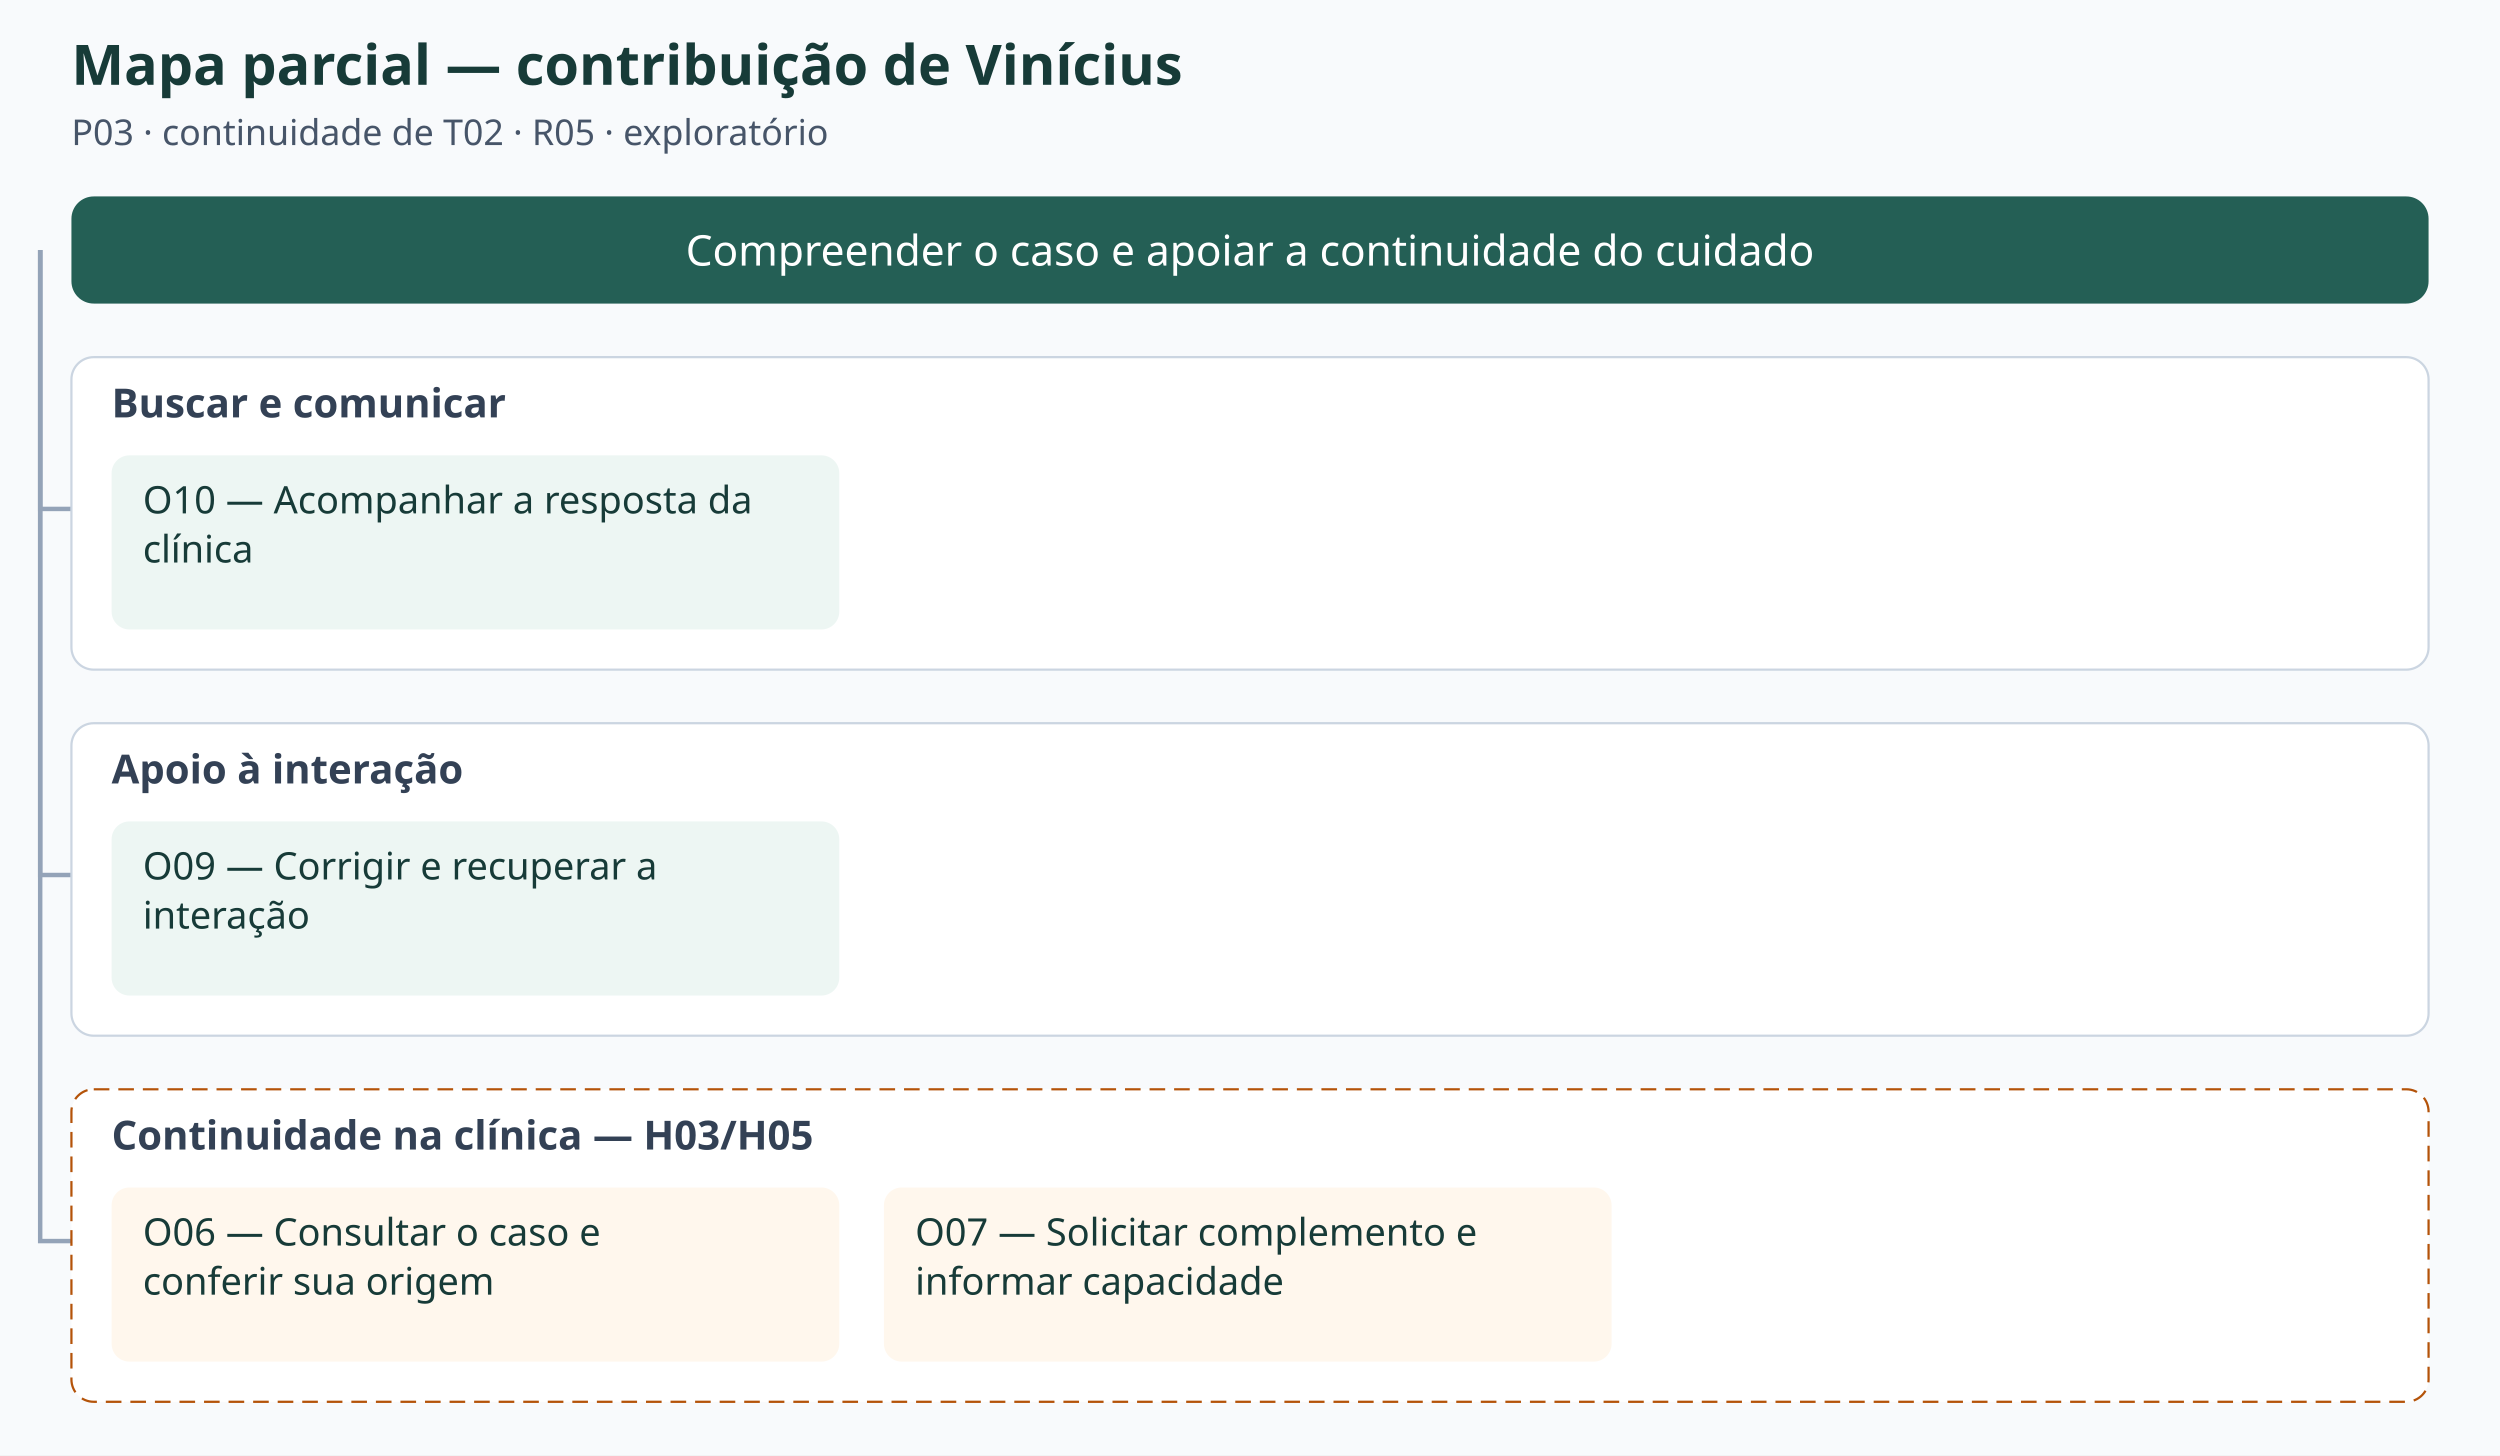
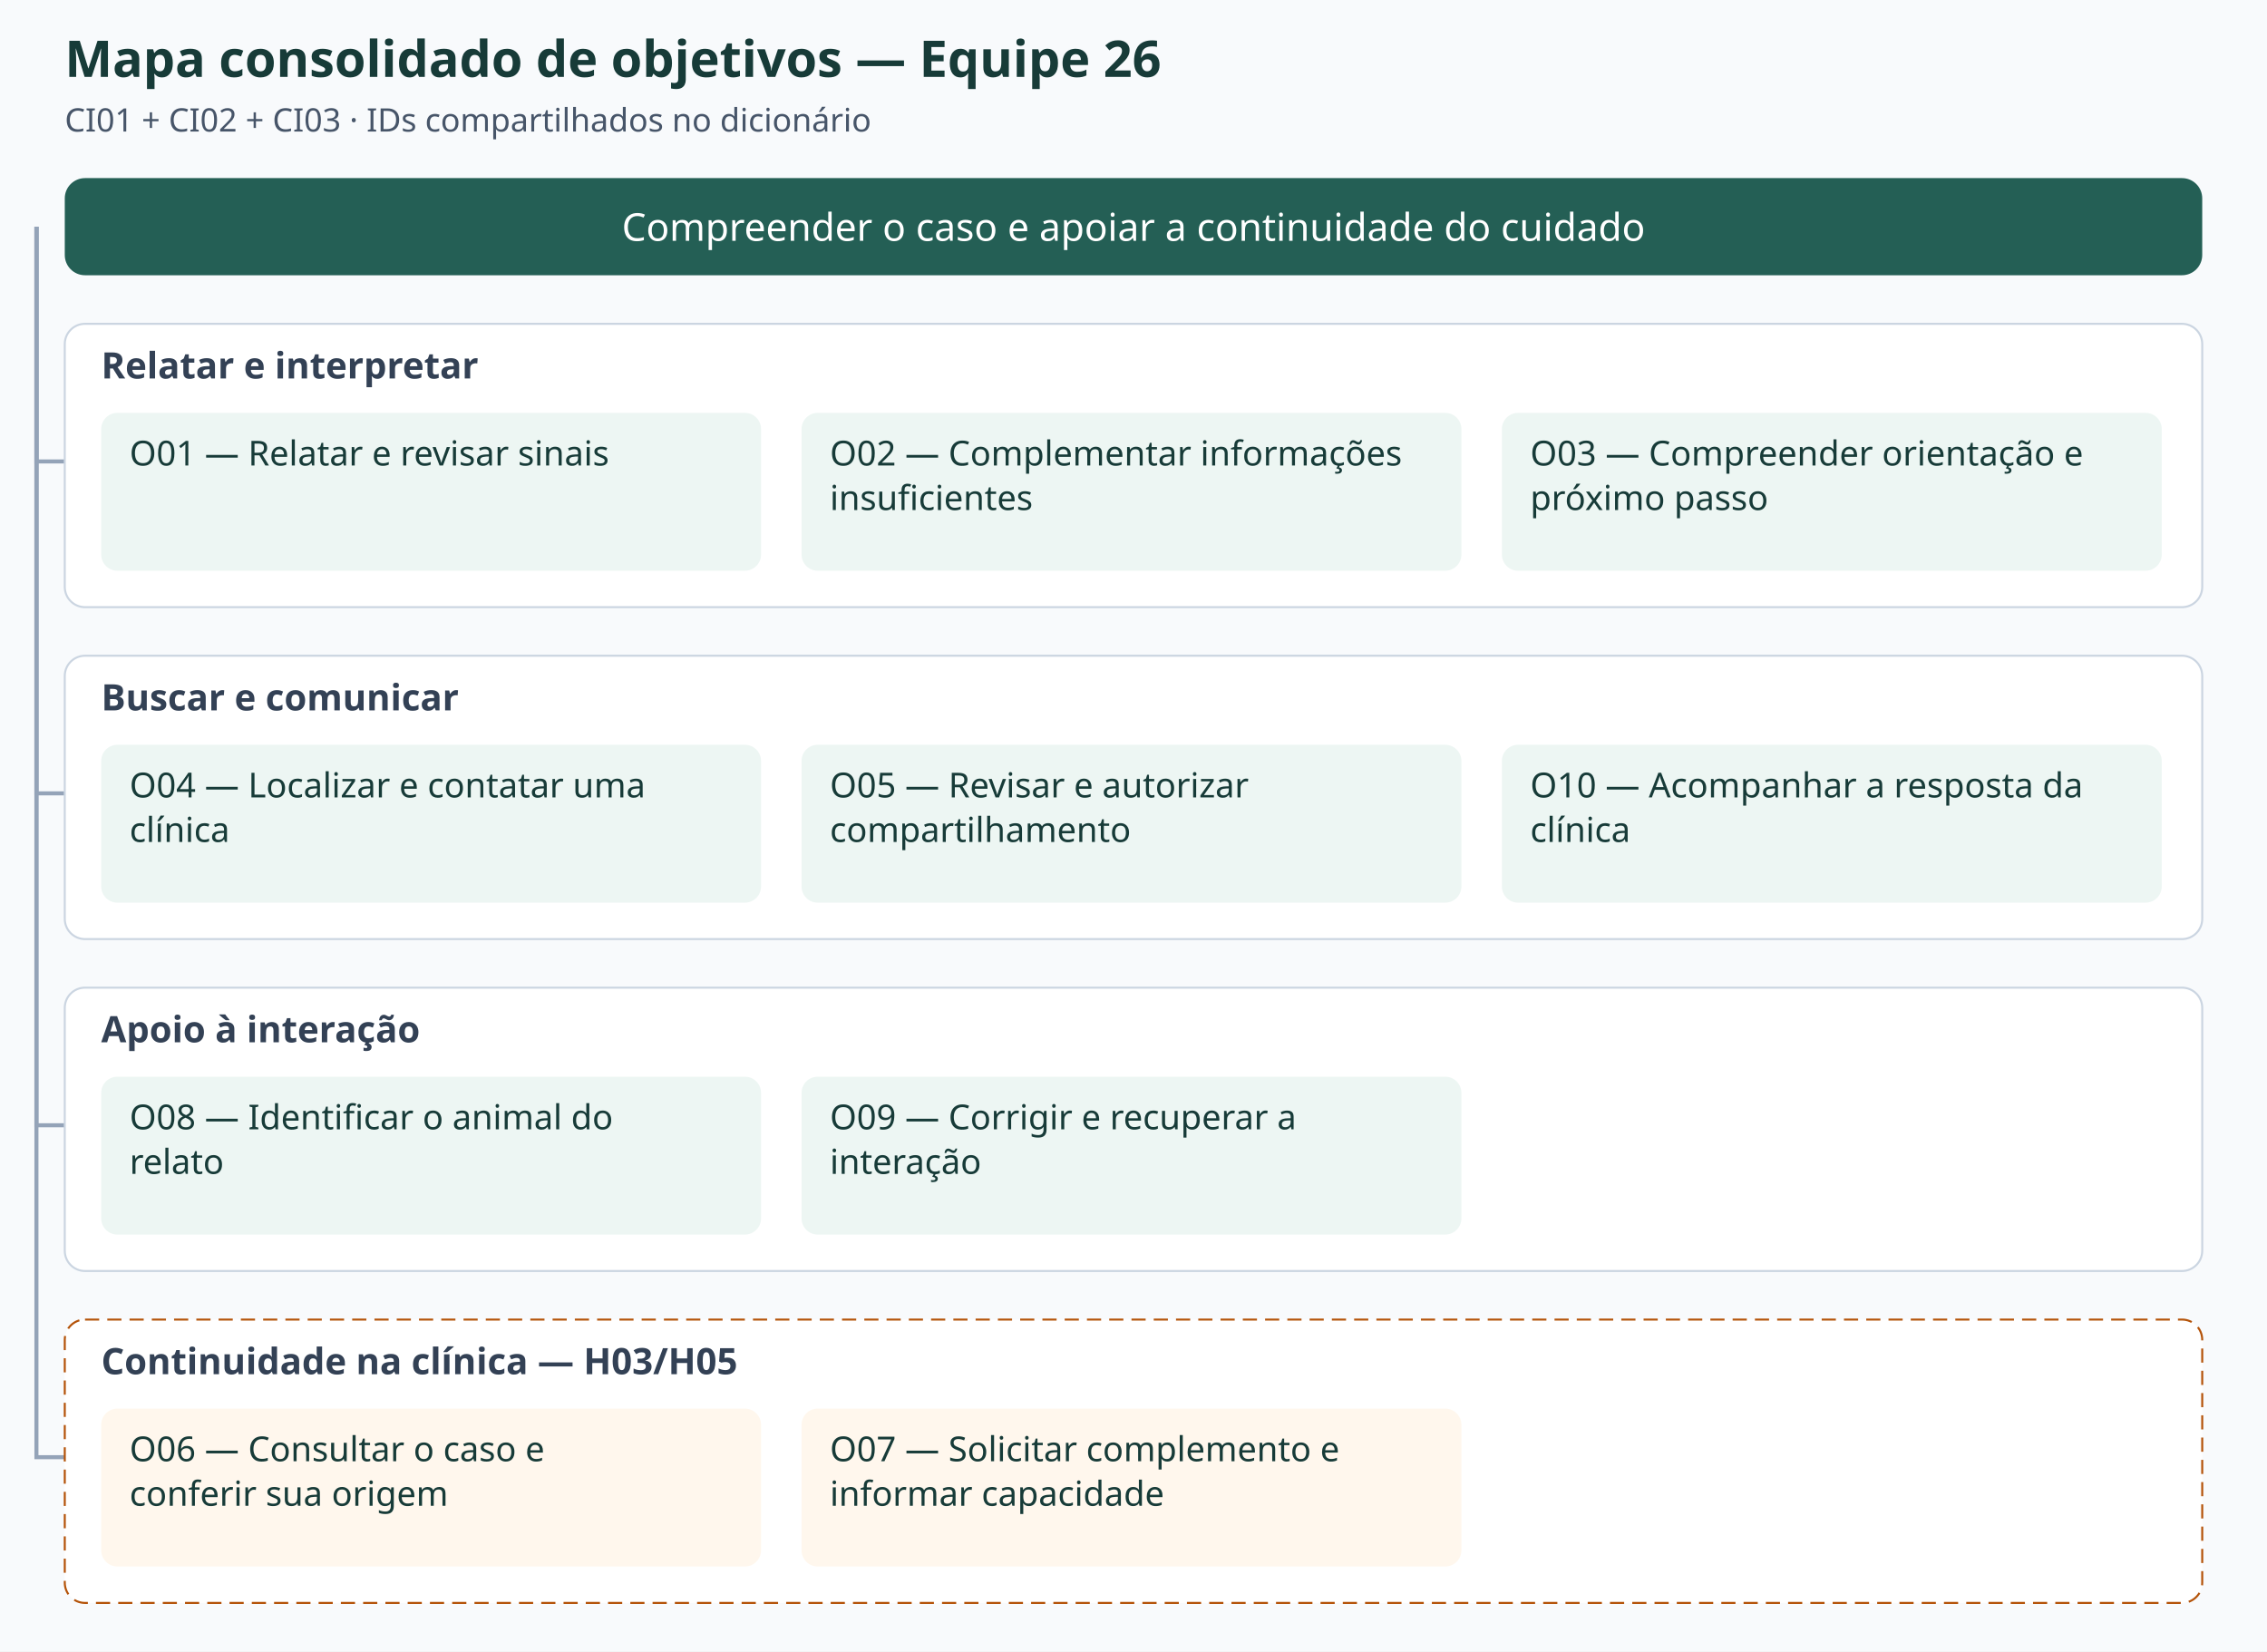
- <svg xmlns="http://www.w3.org/2000/svg" width="1120" height="652" viewBox="0 0 1120 652">
+ <svg xmlns="http://www.w3.org/2000/svg" width="1120" height="816" viewBox="0 0 1120 816">
  <rect width="100%" height="100%" fill="#f8fafc" />
-   <text x="32" y="38" font-family="sans-serif" font-size="25" font-weight="bold" fill="#173b38">Mapa parcial — contribuição de Vinícius</text>
-   <text x="32" y="65" font-family="sans-serif" font-size="16" fill="#475569">P03 · continuidade de T02 · R05 · exploratório</text>
+   <text x="32" y="38" font-family="sans-serif" font-size="25" font-weight="bold" fill="#173b38">Mapa consolidado de objetivos — Equipe 26</text>
+   <text x="32" y="65" font-family="sans-serif" font-size="16" fill="#475569">CI01 + CI02 + CI03 · IDs compartilhados no dicionário</text>
  <rect x="32" y="88" width="1056" height="48" rx="10" fill="#245f55" />
  <text x="560" y="119" text-anchor="middle" font-family="sans-serif" font-size="19" fill="white">Compreender o caso e apoiar a continuidade do cuidado</text>
  <path d="M 18 112 V 228 H 32" fill="none" stroke="#94a3b8" stroke-width="2" />
  <rect x="32" y="160" width="1056" height="140" rx="10" fill="white" stroke="#cbd5e1" />
-   <text x="50" y="187" font-family="sans-serif" font-size="18" font-weight="bold" fill="#334155">Buscar e comunicar</text>
+   <text x="50" y="187" font-family="sans-serif" font-size="18" font-weight="bold" fill="#334155">Relatar e interpretar</text>
  <rect x="50" y="204" width="326" height="78" rx="8" fill="#edf6f3" />
-   <text x="64" y="230" font-family="sans-serif" font-size="17" fill="#173b38">O10 — Acompanhar a resposta da</text>
-   <text x="64" y="252" font-family="sans-serif" font-size="17" fill="#173b38">clínica</text>
+   <text x="64" y="230" font-family="sans-serif" font-size="17" fill="#173b38">O01 — Relatar e revisar sinais</text>
+   <rect x="396" y="204" width="326" height="78" rx="8" fill="#edf6f3" />
+   <text x="410" y="230" font-family="sans-serif" font-size="17" fill="#173b38">O02 — Complementar informações</text>
+   <text x="410" y="252" font-family="sans-serif" font-size="17" fill="#173b38">insuficientes</text>
+   <rect x="742" y="204" width="326" height="78" rx="8" fill="#edf6f3" />
+   <text x="756" y="230" font-family="sans-serif" font-size="17" fill="#173b38">O03 — Compreender orientação e</text>
+   <text x="756" y="252" font-family="sans-serif" font-size="17" fill="#173b38">próximo passo</text>
  <path d="M 18 112 V 392 H 32" fill="none" stroke="#94a3b8" stroke-width="2" />
  <rect x="32" y="324" width="1056" height="140" rx="10" fill="white" stroke="#cbd5e1" />
-   <text x="50" y="351" font-family="sans-serif" font-size="18" font-weight="bold" fill="#334155">Apoio à interação</text>
+   <text x="50" y="351" font-family="sans-serif" font-size="18" font-weight="bold" fill="#334155">Buscar e comunicar</text>
  <rect x="50" y="368" width="326" height="78" rx="8" fill="#edf6f3" />
-   <text x="64" y="394" font-family="sans-serif" font-size="17" fill="#173b38">O09 — Corrigir e recuperar a</text>
-   <text x="64" y="416" font-family="sans-serif" font-size="17" fill="#173b38">interação</text>
+   <text x="64" y="394" font-family="sans-serif" font-size="17" fill="#173b38">O04 — Localizar e contatar uma</text>
+   <text x="64" y="416" font-family="sans-serif" font-size="17" fill="#173b38">clínica</text>
+   <rect x="396" y="368" width="326" height="78" rx="8" fill="#edf6f3" />
+   <text x="410" y="394" font-family="sans-serif" font-size="17" fill="#173b38">O05 — Revisar e autorizar</text>
+   <text x="410" y="416" font-family="sans-serif" font-size="17" fill="#173b38">compartilhamento</text>
+   <rect x="742" y="368" width="326" height="78" rx="8" fill="#edf6f3" />
+   <text x="756" y="394" font-family="sans-serif" font-size="17" fill="#173b38">O10 — Acompanhar a resposta da</text>
+   <text x="756" y="416" font-family="sans-serif" font-size="17" fill="#173b38">clínica</text>
  <path d="M 18 112 V 556 H 32" fill="none" stroke="#94a3b8" stroke-width="2" />
-   <rect x="32" y="488" width="1056" height="140" rx="10" fill="white" stroke="#b45309" stroke-dasharray="7 4" />
-   <text x="50" y="515" font-family="sans-serif" font-size="18" font-weight="bold" fill="#334155">Continuidade na clínica — H03/H05</text>
-   <rect x="50" y="532" width="326" height="78" rx="8" fill="#fff7ed" />
-   <text x="64" y="558" font-family="sans-serif" font-size="17" fill="#173b38">O06 — Consultar o caso e</text>
-   <text x="64" y="580" font-family="sans-serif" font-size="17" fill="#173b38">conferir sua origem</text>
-   <rect x="396" y="532" width="326" height="78" rx="8" fill="#fff7ed" />
-   <text x="410" y="558" font-family="sans-serif" font-size="17" fill="#173b38">O07 — Solicitar complemento e</text>
-   <text x="410" y="580" font-family="sans-serif" font-size="17" fill="#173b38">informar capacidade</text>
+   <rect x="32" y="488" width="1056" height="140" rx="10" fill="white" stroke="#cbd5e1" />
+   <text x="50" y="515" font-family="sans-serif" font-size="18" font-weight="bold" fill="#334155">Apoio à interação</text>
+   <rect x="50" y="532" width="326" height="78" rx="8" fill="#edf6f3" />
+   <text x="64" y="558" font-family="sans-serif" font-size="17" fill="#173b38">O08 — Identificar o animal do</text>
+   <text x="64" y="580" font-family="sans-serif" font-size="17" fill="#173b38">relato</text>
+   <rect x="396" y="532" width="326" height="78" rx="8" fill="#edf6f3" />
+   <text x="410" y="558" font-family="sans-serif" font-size="17" fill="#173b38">O09 — Corrigir e recuperar a</text>
+   <text x="410" y="580" font-family="sans-serif" font-size="17" fill="#173b38">interação</text>
+   <path d="M 18 112 V 720 H 32" fill="none" stroke="#94a3b8" stroke-width="2" />
+   <rect x="32" y="652" width="1056" height="140" rx="10" fill="white" stroke="#b45309" stroke-dasharray="7 4" />
+   <text x="50" y="679" font-family="sans-serif" font-size="18" font-weight="bold" fill="#334155">Continuidade na clínica — H03/H05</text>
+   <rect x="50" y="696" width="326" height="78" rx="8" fill="#fff7ed" />
+   <text x="64" y="722" font-family="sans-serif" font-size="17" fill="#173b38">O06 — Consultar o caso e</text>
+   <text x="64" y="744" font-family="sans-serif" font-size="17" fill="#173b38">conferir sua origem</text>
+   <rect x="396" y="696" width="326" height="78" rx="8" fill="#fff7ed" />
+   <text x="410" y="722" font-family="sans-serif" font-size="17" fill="#173b38">O07 — Solicitar complemento e</text>
+   <text x="410" y="744" font-family="sans-serif" font-size="17" fill="#173b38">informar capacidade</text>
</svg>
